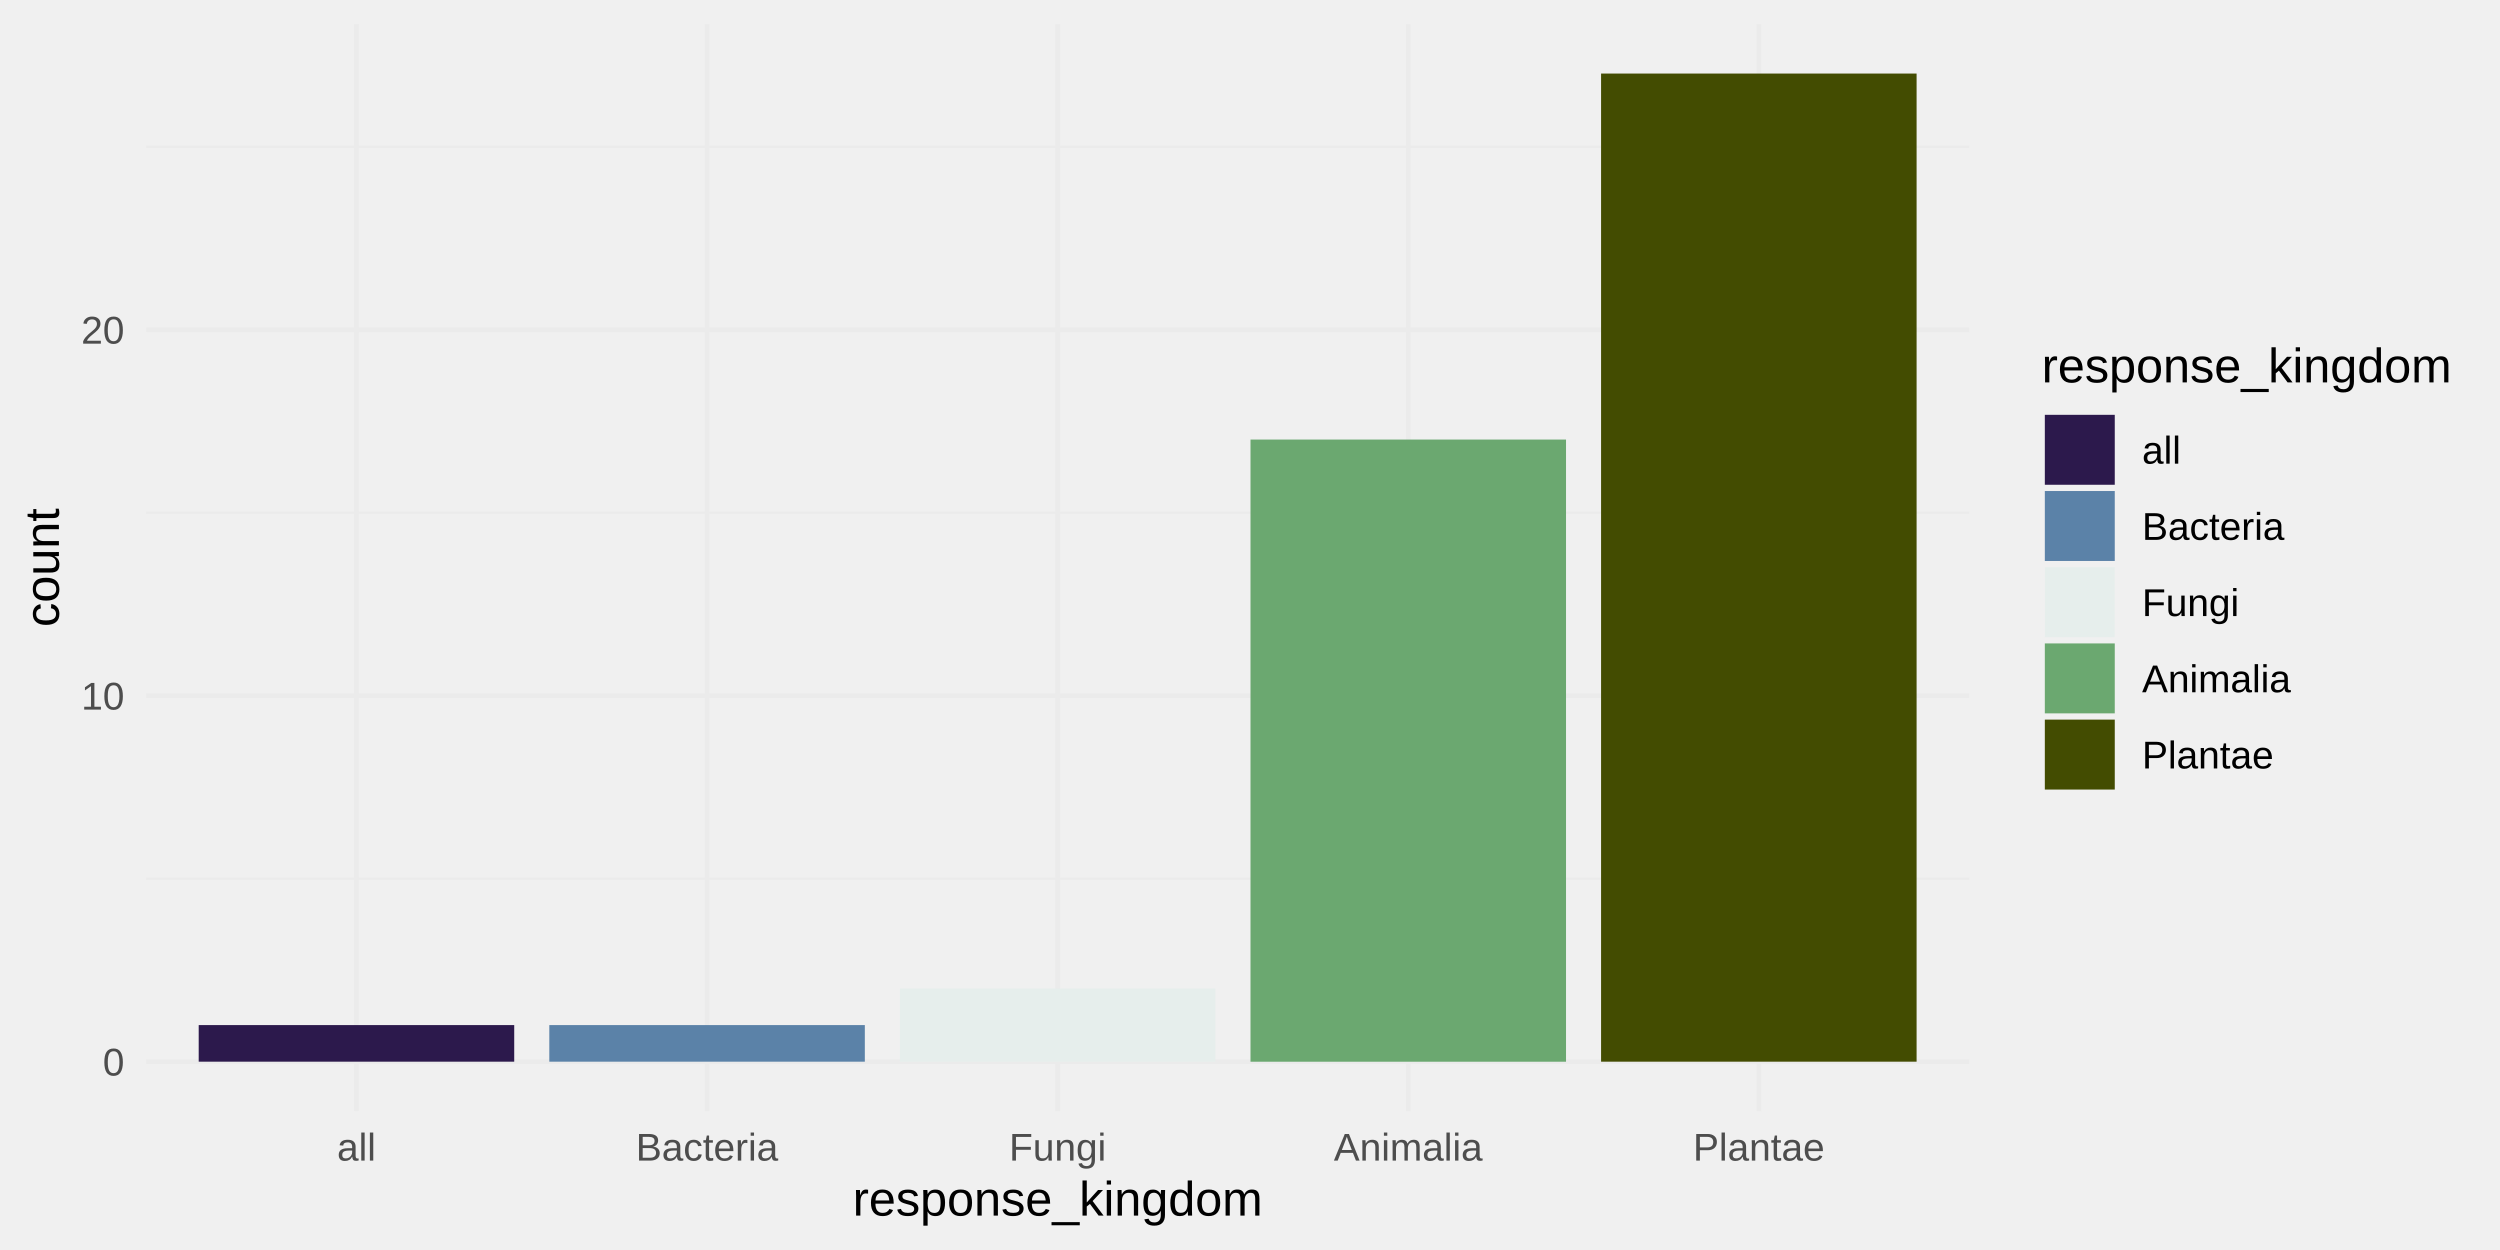
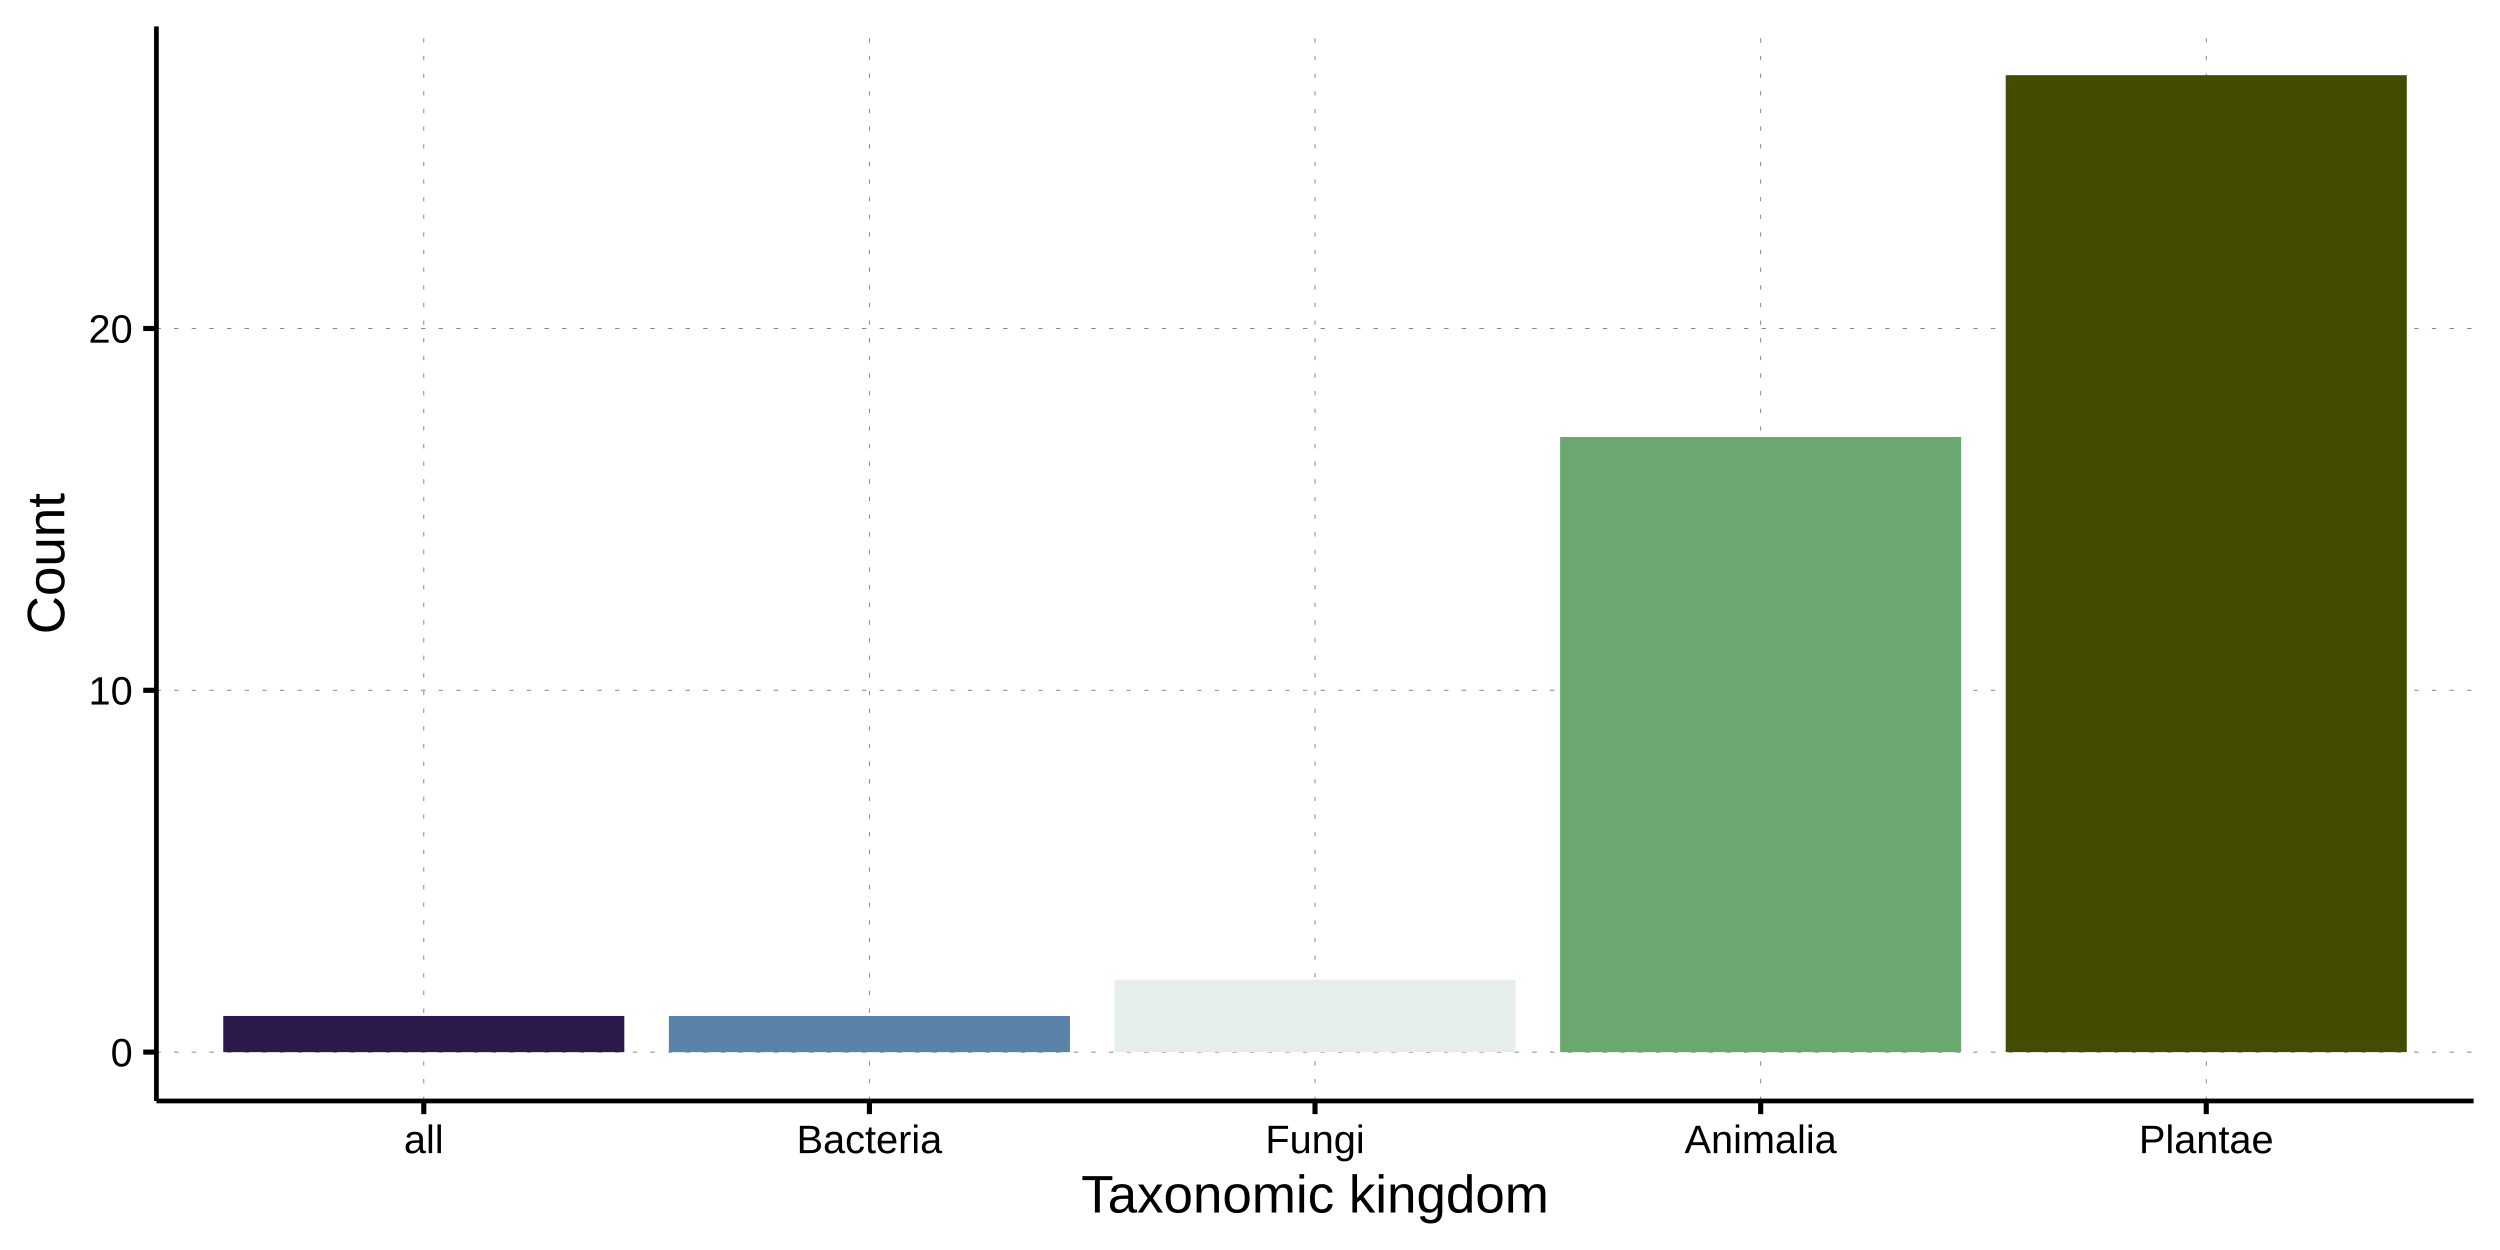
<svg xmlns="http://www.w3.org/2000/svg" class="svglite" width="566.93pt" height="283.46pt" viewBox="0 0 566.93 283.46">
  <defs>
    <style type="text/css">
    .svglite line, .svglite polyline, .svglite polygon, .svglite path, .svglite rect, .svglite circle {
      fill: none;
      stroke: #000000;
      stroke-linecap: round;
      stroke-linejoin: round;
      stroke-miterlimit: 10.00;
    }
  </style>
  </defs>
-   <rect width="100%" height="100%" style="stroke: none; fill: none;" />
+   <rect width="100%" height="100%" style="stroke: none; fill: #FFFFFF;" />
  <defs>
    <clipPath id="cpMC4wMHw1NjYuOTN8MC4wMHwyODMuNDY=">
      <rect x="0.00" y="0.00" width="566.93" height="283.46" />
    </clipPath>
  </defs>
  <g clip-path="url(#cpMC4wMHw1NjYuOTN8MC4wMHwyODMuNDY=)">
- </g>
+     <rect x="0.00" y="0.00" width="566.93" height="283.46" style="stroke-width: 1.16; stroke: #FFFFFF; fill: #FFFFFF;" />
+   </g>
  <defs>
-     <clipPath id="cpMzMuMTR8NDQ2LjU2fDUuNDh8MjUxLjk3">
-       <rect x="33.14" y="5.48" width="413.42" height="246.49" />
+     <clipPath id="cpMzUuNDd8NTYwLjk1fDUuOTh8MjQ5LjY3">
+       <rect x="35.47" y="5.98" width="525.48" height="243.69" />
    </clipPath>
  </defs>
-   <g clip-path="url(#cpMzMuMTR8NDQ2LjU2fDUuNDh8MjUxLjk3)">
-     <polyline points="33.14,199.27 446.56,199.27 " style="stroke-width: 0.53; stroke: #EBEBEB; stroke-linecap: butt;" />
-     <polyline points="33.14,116.27 446.56,116.27 " style="stroke-width: 0.53; stroke: #EBEBEB; stroke-linecap: butt;" />
-     <polyline points="33.14,33.28 446.56,33.28 " style="stroke-width: 0.53; stroke: #EBEBEB; stroke-linecap: butt;" />
-     <polyline points="33.14,240.76 446.56,240.76 " style="stroke-width: 1.07; stroke: #EBEBEB; stroke-linecap: butt;" />
-     <polyline points="33.14,157.77 446.56,157.77 " style="stroke-width: 1.07; stroke: #EBEBEB; stroke-linecap: butt;" />
-     <polyline points="33.14,74.78 446.56,74.78 " style="stroke-width: 1.07; stroke: #EBEBEB; stroke-linecap: butt;" />
-     <polyline points="80.84,251.97 80.84,5.48 " style="stroke-width: 1.07; stroke: #EBEBEB; stroke-linecap: butt;" />
-     <polyline points="160.34,251.97 160.34,5.48 " style="stroke-width: 1.07; stroke: #EBEBEB; stroke-linecap: butt;" />
-     <polyline points="239.85,251.97 239.85,5.48 " style="stroke-width: 1.07; stroke: #EBEBEB; stroke-linecap: butt;" />
-     <polyline points="319.35,251.97 319.35,5.48 " style="stroke-width: 1.07; stroke: #EBEBEB; stroke-linecap: butt;" />
-     <polyline points="398.86,251.97 398.86,5.48 " style="stroke-width: 1.07; stroke: #EBEBEB; stroke-linecap: butt;" />
-     <rect x="45.06" y="232.46" width="71.55" height="8.30" style="stroke-width: 1.07; stroke: none; stroke-linecap: square; stroke-linejoin: miter; fill: #2C194C;" />
-     <rect x="124.57" y="232.46" width="71.55" height="8.30" style="stroke-width: 1.07; stroke: none; stroke-linecap: square; stroke-linejoin: miter; fill: #5B82A8;" />
-     <rect x="204.07" y="224.17" width="71.55" height="16.60" style="stroke-width: 1.07; stroke: none; stroke-linecap: square; stroke-linejoin: miter; fill: #E6EEEC;" />
-     <rect x="283.58" y="99.68" width="71.55" height="141.09" style="stroke-width: 1.07; stroke: none; stroke-linecap: square; stroke-linejoin: miter; fill: #6BA870;" />
-     <rect x="363.08" y="16.68" width="71.55" height="224.08" style="stroke-width: 1.07; stroke: none; stroke-linecap: square; stroke-linejoin: miter; fill: #434C01;" />
+   <g clip-path="url(#cpMzUuNDd8NTYwLjk1fDUuOTh8MjQ5LjY3)">
+     <polyline points="35.47,238.59 560.95,238.59 " style="stroke-width: 0.21; stroke: #7F7F7F; stroke-dasharray: 1.00,3.00; stroke-linecap: butt;" />
+     <polyline points="35.47,156.54 560.95,156.54 " style="stroke-width: 0.21; stroke: #7F7F7F; stroke-dasharray: 1.00,3.00; stroke-linecap: butt;" />
+     <polyline points="35.47,74.49 560.95,74.49 " style="stroke-width: 0.21; stroke: #7F7F7F; stroke-dasharray: 1.00,3.00; stroke-linecap: butt;" />
+     <polyline points="96.10,249.67 96.10,5.98 " style="stroke-width: 0.21; stroke: #7F7F7F; stroke-dasharray: 1.00,3.00; stroke-linecap: butt;" />
+     <polyline points="197.16,249.67 197.16,5.98 " style="stroke-width: 0.21; stroke: #7F7F7F; stroke-dasharray: 1.00,3.00; stroke-linecap: butt;" />
+     <polyline points="298.21,249.67 298.21,5.98 " style="stroke-width: 0.21; stroke: #7F7F7F; stroke-dasharray: 1.00,3.00; stroke-linecap: butt;" />
+     <polyline points="399.27,249.67 399.27,5.98 " style="stroke-width: 0.21; stroke: #7F7F7F; stroke-dasharray: 1.00,3.00; stroke-linecap: butt;" />
+     <polyline points="500.32,249.67 500.32,5.98 " style="stroke-width: 0.21; stroke: #7F7F7F; stroke-dasharray: 1.00,3.00; stroke-linecap: butt;" />
+     <rect x="50.63" y="230.39" width="90.95" height="8.21" style="stroke-width: 1.07; stroke: none; stroke-linecap: square; stroke-linejoin: miter; fill: #2C194C;" />
+     <rect x="151.68" y="230.39" width="90.95" height="8.21" style="stroke-width: 1.07; stroke: none; stroke-linecap: square; stroke-linejoin: miter; fill: #5B82A8;" />
+     <rect x="252.74" y="222.18" width="90.95" height="16.41" style="stroke-width: 1.07; stroke: none; stroke-linecap: square; stroke-linejoin: miter; fill: #E6EEEC;" />
+     <rect x="353.79" y="99.11" width="90.95" height="139.49" style="stroke-width: 1.07; stroke: none; stroke-linecap: square; stroke-linejoin: miter; fill: #6BA870;" />
+     <rect x="454.84" y="17.05" width="90.95" height="221.54" style="stroke-width: 1.07; stroke: none; stroke-linecap: square; stroke-linejoin: miter; fill: #434C01;" />
  </g>
  <g clip-path="url(#cpMC4wMHw1NjYuOTN8MC4wMHwyODMuNDY=)">
-     <text x="28.21" y="243.91" text-anchor="end" style="font-size: 8.80px; fill: #4D4D4D; font-family: Arial;" textLength="4.90px" lengthAdjust="spacingAndGlyphs">0</text>
-     <text x="28.21" y="160.92" text-anchor="end" style="font-size: 8.80px; fill: #4D4D4D; font-family: Arial;" textLength="9.79px" lengthAdjust="spacingAndGlyphs">10</text>
-     <text x="28.21" y="77.93" text-anchor="end" style="font-size: 8.80px; fill: #4D4D4D; font-family: Arial;" textLength="9.79px" lengthAdjust="spacingAndGlyphs">20</text>
-     <text x="80.84" y="263.20" text-anchor="middle" style="font-size: 8.80px; fill: #4D4D4D; font-family: Arial;" textLength="8.80px" lengthAdjust="spacingAndGlyphs">all</text>
-     <text x="160.34" y="263.20" text-anchor="middle" style="font-size: 8.80px; fill: #4D4D4D; font-family: Arial;" textLength="32.28px" lengthAdjust="spacingAndGlyphs">Bacteria</text>
-     <text x="239.85" y="263.20" text-anchor="middle" style="font-size: 8.80px; fill: #4D4D4D; font-family: Arial;" textLength="22.01px" lengthAdjust="spacingAndGlyphs">Fungi</text>
-     <text x="319.35" y="263.20" text-anchor="middle" style="font-size: 8.80px; fill: #4D4D4D; font-family: Arial;" textLength="33.74px" lengthAdjust="spacingAndGlyphs">Animalia</text>
-     <text x="398.86" y="263.20" text-anchor="middle" style="font-size: 8.80px; fill: #4D4D4D; font-family: Arial;" textLength="29.85px" lengthAdjust="spacingAndGlyphs">Plantae</text>
-     <text x="239.85" y="275.67" text-anchor="middle" style="font-size: 11.00px; font-family: Arial;" textLength="92.97px" lengthAdjust="spacingAndGlyphs">response_kingdom</text>
-     <text transform="translate(13.36,128.72) rotate(-90)" text-anchor="middle" style="font-size: 11.00px; font-family: Arial;" textLength="26.92px" lengthAdjust="spacingAndGlyphs">count</text>
-     <text x="463.00" y="86.72" style="font-size: 11.00px; font-family: Arial;" textLength="92.97px" lengthAdjust="spacingAndGlyphs">response_kingdom</text>
-     <rect x="463.71" y="94.07" width="15.86" height="15.86" style="stroke-width: 1.07; stroke: none; stroke-linecap: square; stroke-linejoin: miter; fill: #2C194C;" />
-     <rect x="463.71" y="111.35" width="15.86" height="15.86" style="stroke-width: 1.07; stroke: none; stroke-linecap: square; stroke-linejoin: miter; fill: #5B82A8;" />
-     <rect x="463.71" y="128.63" width="15.86" height="15.86" style="stroke-width: 1.07; stroke: none; stroke-linecap: square; stroke-linejoin: miter; fill: #E6EEEC;" />
-     <rect x="463.71" y="145.91" width="15.86" height="15.86" style="stroke-width: 1.07; stroke: none; stroke-linecap: square; stroke-linejoin: miter; fill: #6BA870;" />
-     <rect x="463.71" y="163.19" width="15.86" height="15.86" style="stroke-width: 1.07; stroke: none; stroke-linecap: square; stroke-linejoin: miter; fill: #434C01;" />
-     <text x="485.76" y="105.15" style="font-size: 8.80px; font-family: Arial;" textLength="8.80px" lengthAdjust="spacingAndGlyphs">all</text>
-     <text x="485.76" y="122.43" style="font-size: 8.80px; font-family: Arial;" textLength="32.28px" lengthAdjust="spacingAndGlyphs">Bacteria</text>
-     <text x="485.76" y="139.71" style="font-size: 8.80px; font-family: Arial;" textLength="22.01px" lengthAdjust="spacingAndGlyphs">Fungi</text>
-     <text x="485.76" y="156.99" style="font-size: 8.80px; font-family: Arial;" textLength="33.74px" lengthAdjust="spacingAndGlyphs">Animalia</text>
-     <text x="485.76" y="174.27" style="font-size: 8.80px; font-family: Arial;" textLength="29.85px" lengthAdjust="spacingAndGlyphs">Plantae</text>
+     <polyline points="35.47,249.67 35.47,5.98 " style="stroke-width: 1.07; stroke-linecap: butt;" />
+     <text x="30.09" y="241.82" text-anchor="end" style="font-size: 9.00px; font-family: Arial;" textLength="5.00px" lengthAdjust="spacingAndGlyphs">0</text>
+     <text x="30.09" y="159.76" text-anchor="end" style="font-size: 9.00px; font-family: Arial;" textLength="10.01px" lengthAdjust="spacingAndGlyphs">10</text>
+     <text x="30.09" y="77.71" text-anchor="end" style="font-size: 9.00px; font-family: Arial;" textLength="10.01px" lengthAdjust="spacingAndGlyphs">20</text>
+     <polyline points="32.48,238.59 35.47,238.59 " style="stroke-width: 1.16; stroke-linecap: butt;" />
+     <polyline points="32.48,156.54 35.47,156.54 " style="stroke-width: 1.16; stroke-linecap: butt;" />
+     <polyline points="32.48,74.49 35.47,74.49 " style="stroke-width: 1.16; stroke-linecap: butt;" />
+     <polyline points="35.47,249.67 560.95,249.67 " style="stroke-width: 1.07; stroke-linecap: butt;" />
+     <polyline points="96.10,252.66 96.10,249.67 " style="stroke-width: 1.16; stroke-linecap: butt;" />
+     <polyline points="197.16,252.66 197.16,249.67 " style="stroke-width: 1.16; stroke-linecap: butt;" />
+     <polyline points="298.21,252.66 298.21,249.67 " style="stroke-width: 1.16; stroke-linecap: butt;" />
+     <polyline points="399.27,252.66 399.27,249.67 " style="stroke-width: 1.16; stroke-linecap: butt;" />
+     <polyline points="500.32,252.66 500.32,249.67 " style="stroke-width: 1.16; stroke-linecap: butt;" />
+     <text x="96.10" y="261.49" text-anchor="middle" style="font-size: 9.00px; font-family: Arial;" textLength="9.01px" lengthAdjust="spacingAndGlyphs">all</text>
+     <text x="197.16" y="261.49" text-anchor="middle" style="font-size: 9.00px; font-family: Arial;" textLength="33.01px" lengthAdjust="spacingAndGlyphs">Bacteria</text>
+     <text x="298.21" y="261.49" text-anchor="middle" style="font-size: 9.00px; font-family: Arial;" textLength="22.51px" lengthAdjust="spacingAndGlyphs">Fungi</text>
+     <text x="399.27" y="261.49" text-anchor="middle" style="font-size: 9.00px; font-family: Arial;" textLength="34.52px" lengthAdjust="spacingAndGlyphs">Animalia</text>
+     <text x="500.32" y="261.49" text-anchor="middle" style="font-size: 9.00px; font-family: Arial;" textLength="30.52px" lengthAdjust="spacingAndGlyphs">Plantae</text>
+     <text x="298.21" y="274.97" text-anchor="middle" style="font-size: 12.00px; font-family: Arial;" textLength="106.07px" lengthAdjust="spacingAndGlyphs">Taxonomic kingdom</text>
+     <text transform="translate(14.57,127.82) rotate(-90)" text-anchor="middle" style="font-size: 12.00px; font-family: Arial;" textLength="32.03px" lengthAdjust="spacingAndGlyphs">Count</text>
  </g>
</svg>
